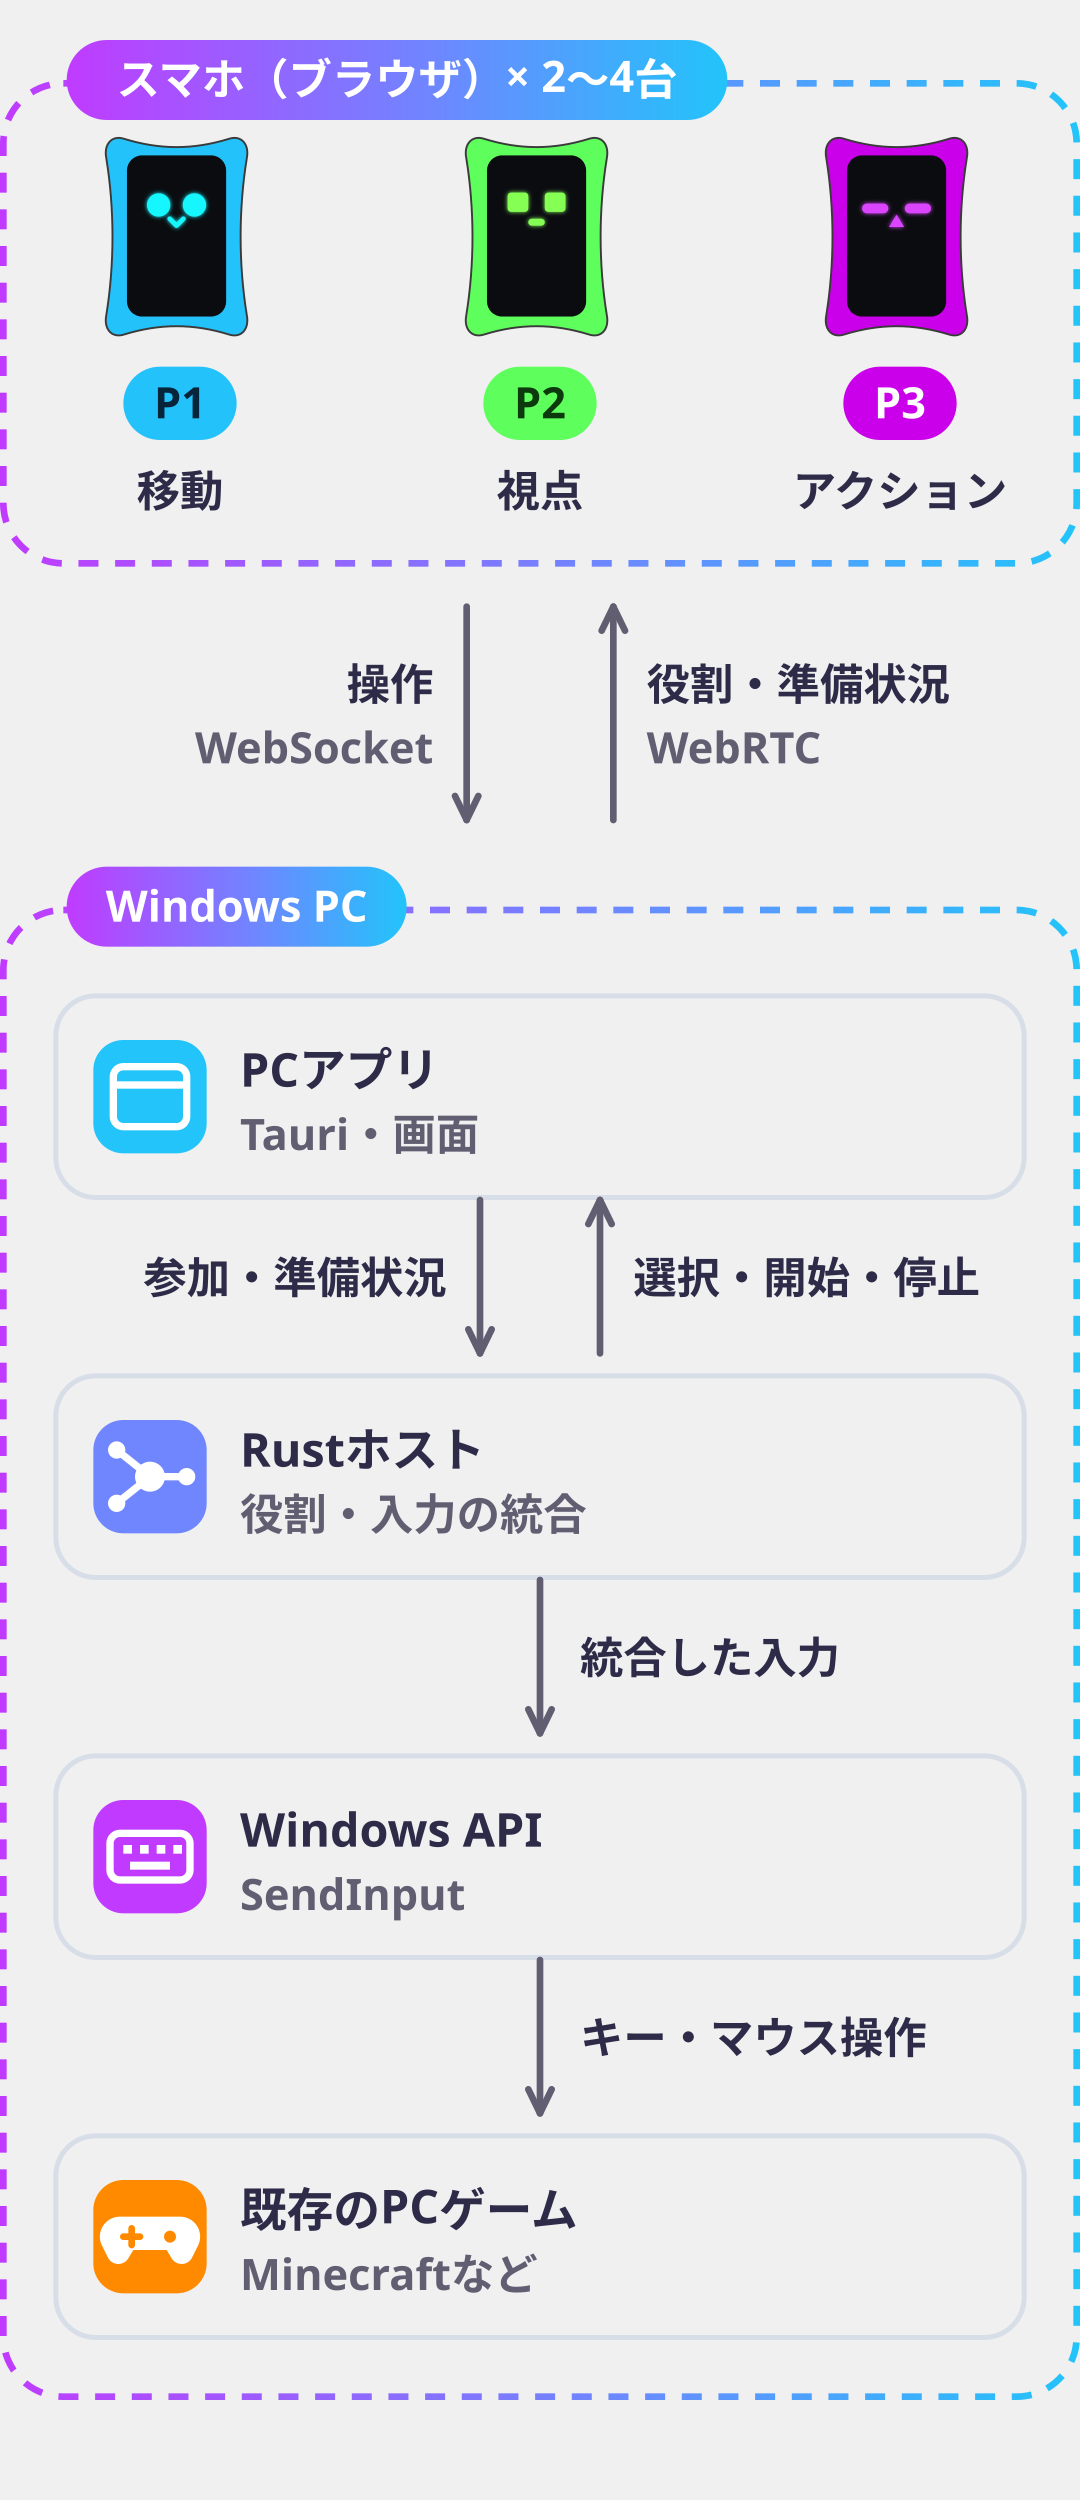
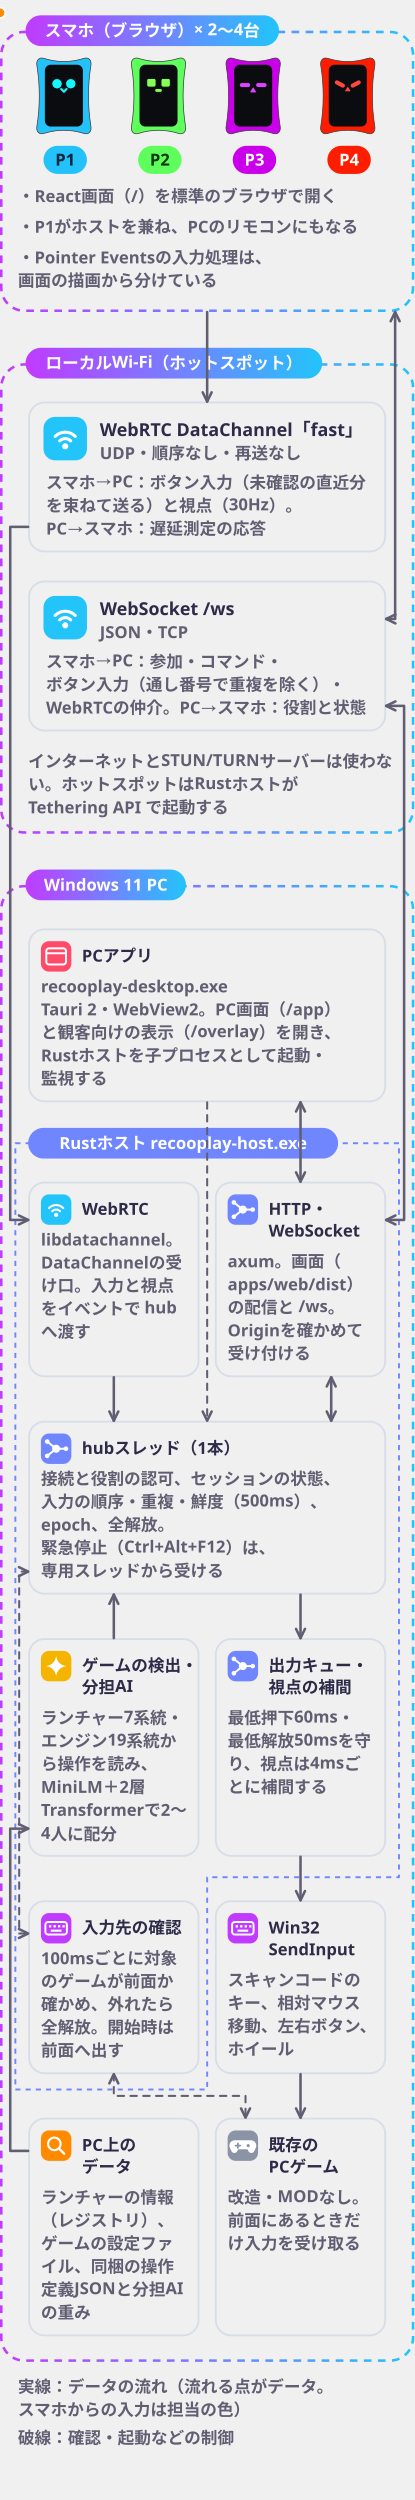
- <svg xmlns="http://www.w3.org/2000/svg" viewBox="0 0 324 750" width="324" height="750" role="img">
+ <svg xmlns="http://www.w3.org/2000/svg" viewBox="0 0 324 1955" width="324" height="1955" role="img">
  <defs>
    <filter id="glow" x="-30%" y="-30%" width="160%" height="160%">
      <feGaussianBlur stdDeviation="1.6" result="b" />
      <feMerge>
        <feMergeNode in="b" />
        <feMergeNode in="SourceGraphic" />
      </feMerge>
    </filter>
    <linearGradient id="brand" x1="0" y1="0" x2="1" y2="0">
      <stop offset="0" stop-color="#C03BFF" />
      <stop offset=".55" stop-color="#6F86FF" />
      <stop offset="1" stop-color="#22C4FA" />
    </linearGradient>
    <linearGradient id="bg" x1="0" y1="0" x2="1" y2="1">
      <stop offset="0" stop-color="#E8FAFF" />
      <stop offset="1" stop-color="#FFF5DC" />
    </linearGradient>
    <style>
.jp{font-family:'Hiragino Sans','Hiragino Kaku Gothic ProN','Yu Gothic UI','Yu Gothic','Meiryo','Noto Sans JP','Noto Sans CJK JP',sans-serif}
.disp{font-family:Impact,Haettenschweiler,'Anton','Arial Narrow Bold','Arial Black',sans-serif}
.gh{font-family:-apple-system,BlinkMacSystemFont,'Segoe UI','Noto Sans',Helvetica,Arial,sans-serif}
.rnd{font-family:RcRounded,'Hiragino Maru Gothic ProN','Yu Gothic UI','Noto Sans JP',sans-serif}
.hand{font-family:RcHand,'Hiragino Maru Gothic ProN','Yu Gothic UI','Noto Sans JP',sans-serif}
.mono{font-family:ui-monospace,SFMono-Regular,'Cascadia Mono',Consolas,'Liberation Mono',monospace}

@keyframes bob{0%,100%{transform:translateY(0)}50%{transform:translateY(-5px)}}
@keyframes blink{0%,90%,100%{transform:scaleY(1)}94%{transform:scaleY(.12)}}
@keyframes flow{to{stroke-dashoffset:-28}}
@keyframes pulse{0%,100%{opacity:.55}50%{opacity:1}}
.bob{animation:bob 2.6s ease-in-out infinite}
.eyes{transform-box:fill-box;transform-origin:center;animation:blink 4.8s infinite}
.flow{stroke-dasharray:6 8;animation:flow 1.1s linear infinite}
.pulse{animation:pulse 2.4s ease-in-out infinite}
@media (prefers-reduced-motion:reduce){.bob,.eyes,.flow,.pulse{animation:none}}
- </style>
+ @media (prefers-reduced-motion:reduce){.pk{display:none}}</style>
  </defs>
  <g transform="translate(0 10)">
-     <rect x="1" y="263" width="322" height="446" rx="18" fill="none" stroke="url(#brand)" stroke-width="2" stroke-dasharray="6 5" />
-     <rect x="20" y="250" width="102.0" height="24" rx="12" fill="url(#brand)" />
-     <text x="71.0" y="266.5" class="gh" font-size="13" font-weight="700" fill="#FFFFFF" text-anchor="middle">Windows PC</text>
-     <rect x="1" y="15" width="322" height="144" rx="18" fill="none" stroke="url(#brand)" stroke-width="2" stroke-dasharray="6 5" />
+     <rect x="1" y="683" width="322" height="1153" rx="18" fill="none" stroke="url(#brand)" stroke-width="2" stroke-dasharray="6 5" />
+     <rect x="20" y="670" width="125.4" height="24" rx="12" fill="url(#brand)" />
+     <text x="82.7" y="686.5" class="gh" font-size="13" font-weight="700" fill="#FFFFFF" text-anchor="middle">Windows 11 PC</text>
+     <path d="M12.0 884.0L312.0 884.0L312.0 1458.0L162.0 1458.0L162.0 1624.0L12.0 1624.0Z" fill="none" stroke="#6F86FF" stroke-width="1.5" stroke-dasharray="4 4" stroke-linejoin="round" />
+     <rect x="22" y="872" width="242.4" height="24" rx="12" fill="#6F86FF" />
+     <text x="143.2" y="888.5" class="gh" font-size="13" font-weight="700" fill="#FFFFFF" text-anchor="middle">Rustホスト recooplay-host.exe</text>
+     <rect x="1" y="15" width="322" height="218" rx="18" fill="none" stroke="url(#brand)" stroke-width="2" stroke-dasharray="6 5" />
    <rect x="20" y="2" width="198.2" height="24" rx="12" fill="url(#brand)" />
    <text x="119.1" y="18.5" class="gh" font-size="13" font-weight="700" fill="#FFFFFF" text-anchor="middle">スマホ（ブラウザ）× 2〜4台</text>
-     <g transform="translate(32.3 30.0) scale(0.4133)">
+     <g transform="translate(29.3 34.0) scale(0.4133)">
      <g>
        <path d="M12 4C38 12 62 12 88 4C97 1 103 8 101 18C95 55 95 95 101 132C103 142 97 149 88 146C62 138 38 138 12 146C3 149-3 142-1 132C5 95 5 55-1 18C-3 8 3 1 12 4Z" fill="#24C2FA" stroke="#3A3A3A" stroke-width="1.4" />
        <rect x="14" y="16" width="72" height="117" rx="11" fill="#0B0C10" />
        <g filter="url(#glow)" transform="translate(0 6)">
          <g>
            <circle cx="37" cy="46" r="8.5" fill="#19F6FF" />
            <circle cx="63" cy="46" r="8.5" fill="#19F6FF" />
          </g>
          <path d="M45 56l5 5 5-5" fill="none" stroke="#19F6FF" stroke-width="3.4" stroke-linecap="round" stroke-linejoin="round" />
        </g>
      </g>
    </g>
-     <rect x="37.0" y="100" width="34" height="22" rx="11" fill="#24C2FA" />
-     <text x="54.0" y="115.5" class="gh" font-size="13" font-weight="700" fill="#06243A" text-anchor="middle">P1</text>
-     <text x="54.0" y="142" class="gh" font-size="13" font-weight="700" fill="#2E2B48" text-anchor="middle">移動</text>
-     <g transform="translate(140.3 30.0) scale(0.4133)">
+     <rect x="34.0" y="104" width="34" height="22" rx="11" fill="#24C2FA" />
+     <text x="51.0" y="119.5" class="gh" font-size="13" font-weight="700" fill="#06243A" text-anchor="middle">P1</text>
+     <g transform="translate(103.3 34.0) scale(0.4133)">
      <g>
        <path d="M12 4C38 12 62 12 88 4C97 1 103 8 101 18C95 55 95 95 101 132C103 142 97 149 88 146C62 138 38 138 12 146C3 149-3 142-1 132C5 95 5 55-1 18C-3 8 3 1 12 4Z" fill="#5EFF5D" stroke="#3A3A3A" stroke-width="1.4" />
        <rect x="14" y="16" width="72" height="117" rx="11" fill="#0B0C10" />
        <g filter="url(#glow)" transform="translate(0 6)">
          <g>
            <rect x="29" y="37" width="15" height="14" rx="2.5" fill="#86FF55" />
            <rect x="56" y="37" width="15" height="14" rx="2.5" fill="#86FF55" />
          </g>
          <rect x="44" y="56" width="12" height="5" rx="2.5" fill="#86FF55" />
        </g>
      </g>
    </g>
-     <rect x="145.0" y="100" width="34" height="22" rx="11" fill="#5EFF5D" />
-     <text x="162.0" y="115.5" class="gh" font-size="13" font-weight="700" fill="#0C3A0C" text-anchor="middle">P2</text>
-     <text x="162.0" y="142" class="gh" font-size="13" font-weight="700" fill="#2E2B48" text-anchor="middle">視点</text>
-     <g transform="translate(248.3 30.0) scale(0.4133)">
+     <rect x="108.0" y="104" width="34" height="22" rx="11" fill="#5EFF5D" />
+     <text x="125.0" y="119.5" class="gh" font-size="13" font-weight="700" fill="#0C3A0C" text-anchor="middle">P2</text>
+     <g transform="translate(177.3 34.0) scale(0.4133)">
      <g>
        <path d="M12 4C38 12 62 12 88 4C97 1 103 8 101 18C95 55 95 95 101 132C103 142 97 149 88 146C62 138 38 138 12 146C3 149-3 142-1 132C5 95 5 55-1 18C-3 8 3 1 12 4Z" fill="#CB00EA" stroke="#3A3A3A" stroke-width="1.4" />
        <rect x="14" y="16" width="72" height="117" rx="11" fill="#0B0C10" />
        <g filter="url(#glow)" transform="translate(0 6)">
          <g>
            <rect x="25" y="45" width="19" height="7" rx="3.5" fill="#DC45FF" />
            <rect x="56" y="45" width="19" height="7" rx="3.5" fill="#DC45FF" />
          </g>
          <path d="M50 53l-5.5 9h11z" fill="#DC45FF" />
        </g>
      </g>
    </g>
-     <rect x="253.0" y="100" width="34" height="22" rx="11" fill="#CB00EA" />
-     <text x="270.0" y="115.5" class="gh" font-size="13" font-weight="700" fill="#FFFFFF" text-anchor="middle">P3</text>
-     <text x="270.0" y="142" class="gh" font-size="13" font-weight="700" fill="#2E2B48" text-anchor="middle">アクション</text>
-     <path d="M140.0 172L140.0 236" stroke="#625E72" stroke-width="2" stroke-linecap="round" />
-     <path d="M136.5 228.8L140.0 236L143.5 228.8" fill="none" stroke="#625E72" stroke-width="2" stroke-linecap="round" stroke-linejoin="round" />
-     <path d="M184.0 236L184.0 172" stroke="#625E72" stroke-width="2" stroke-linecap="round" />
-     <path d="M187.5 179.2L184.0 172L180.5 179.2" fill="none" stroke="#625E72" stroke-width="2" stroke-linecap="round" stroke-linejoin="round" />
-     <text x="130.0" y="200" class="gh" font-size="13" font-weight="700" fill="#2E2B48" text-anchor="end">操作</text>
-     <text x="130.0" y="219" class="gh" font-size="13" font-weight="600" fill="#625E72" text-anchor="end">WebSocket</text>
-     <text x="194.0" y="200" class="gh" font-size="13" font-weight="700" fill="#2E2B48" text-anchor="start">役割・準備状況</text>
-     <text x="194.0" y="219" class="gh" font-size="13" font-weight="600" fill="#625E72" text-anchor="start">WebRTC</text>
-     <rect x="16.75" y="288.75" width="290.5" height="60.5" rx="12" fill="none" stroke="#D8DEE8" stroke-width="1.5" />
-     <rect x="28" y="302" width="34" height="34" rx="9" fill="#22C4FA" />
-     <rect x="34" y="310" width="22" height="18" rx="3" fill="none" stroke="#FFFFFF" stroke-width="2.2" />
-     <path d="M34 315.5h22" stroke="#FFFFFF" stroke-width="2.2" />
-     <text x="72" y="316" class="gh" font-size="14" font-weight="700" fill="#2E2B48" text-anchor="start">PCアプリ</text>
-     <text x="72" y="335" class="gh" font-size="13" font-weight="600" fill="#625E72" text-anchor="start">Tauri・画面</text>
-     <path d="M144.0 350L144.0 396" stroke="#625E72" stroke-width="2" stroke-linecap="round" />
-     <path d="M140.5 388.8L144.0 396L147.5 388.8" fill="none" stroke="#625E72" stroke-width="2" stroke-linecap="round" stroke-linejoin="round" />
-     <path d="M180.0 396L180.0 350" stroke="#625E72" stroke-width="2" stroke-linecap="round" />
-     <path d="M183.5 357.2L180.0 350L176.5 357.2" fill="none" stroke="#625E72" stroke-width="2" stroke-linecap="round" stroke-linejoin="round" />
-     <text x="134.0" y="378" class="gh" font-size="13" font-weight="700" fill="#2E2B48" text-anchor="end">参加・準備状況</text>
-     <text x="190.0" y="378" class="gh" font-size="13" font-weight="700" fill="#2E2B48" text-anchor="start">選択・開始・停止</text>
-     <rect x="16.75" y="402.75" width="290.5" height="60.5" rx="12" fill="none" stroke="#D8DEE8" stroke-width="1.5" />
-     <rect x="28" y="416" width="34" height="34" rx="9" fill="#6F86FF" />
-     <circle cx="45" cy="433" r="4.5" fill="#FFFFFF" />
-     <path d="M35 425L45 433" stroke="#FFFFFF" stroke-width="2.2" stroke-linecap="round" />
-     <circle cx="35" cy="425" r="2.6" fill="#FFFFFF" />
-     <path d="M35 441L45 433" stroke="#FFFFFF" stroke-width="2.2" stroke-linecap="round" />
-     <circle cx="35" cy="441" r="2.6" fill="#FFFFFF" />
-     <path d="M56 433L45 433" stroke="#FFFFFF" stroke-width="2.2" stroke-linecap="round" />
-     <circle cx="56" cy="433" r="2.6" fill="#FFFFFF" />
-     <text x="72" y="430" class="gh" font-size="14" font-weight="700" fill="#2E2B48" text-anchor="start">Rustホスト</text>
-     <text x="72" y="449" class="gh" font-size="13" font-weight="600" fill="#625E72" text-anchor="start">役割・入力の統合</text>
-     <path d="M162.0 464L162.0 510" stroke="#625E72" stroke-width="2" stroke-linecap="round" />
-     <path d="M158.5 502.8L162.0 510L165.5 502.8" fill="none" stroke="#625E72" stroke-width="2" stroke-linecap="round" stroke-linejoin="round" />
-     <text x="174.0" y="492" class="gh" font-size="13" font-weight="700" fill="#2E2B48" text-anchor="start">統合した入力</text>
-     <rect x="16.75" y="516.75" width="290.5" height="60.5" rx="12" fill="none" stroke="#D8DEE8" stroke-width="1.5" />
-     <rect x="28" y="530" width="34" height="34" rx="9" fill="#C03BFF" />
-     <rect x="33" y="540" width="24" height="14" rx="3" fill="none" stroke="#FFFFFF" stroke-width="2.2" />
-     <rect x="37" y="543.5" width="2.6" height="2.6" fill="#FFFFFF" />
-     <rect x="42" y="543.5" width="2.6" height="2.6" fill="#FFFFFF" />
-     <rect x="47" y="543.5" width="2.6" height="2.6" fill="#FFFFFF" />
-     <rect x="52" y="543.5" width="2.6" height="2.6" fill="#FFFFFF" />
-     <rect x="39" y="548.5" width="12" height="2.4" fill="#FFFFFF" />
-     <text x="72" y="544" class="gh" font-size="14" font-weight="700" fill="#2E2B48" text-anchor="start">Windows API</text>
-     <text x="72" y="563" class="gh" font-size="13" font-weight="600" fill="#625E72" text-anchor="start">SendInput</text>
-     <path d="M162.0 578L162.0 624" stroke="#625E72" stroke-width="2" stroke-linecap="round" />
-     <path d="M158.5 616.8L162.0 624L165.5 616.8" fill="none" stroke="#625E72" stroke-width="2" stroke-linecap="round" stroke-linejoin="round" />
-     <text x="174.0" y="606" class="gh" font-size="13" font-weight="700" fill="#2E2B48" text-anchor="start">キー・マウス操作</text>
-     <rect x="16.75" y="630.75" width="290.5" height="60.5" rx="12" fill="none" stroke="#D8DEE8" stroke-width="1.5" />
-     <rect x="28" y="644" width="34" height="34" rx="9" fill="#FF8A00" />
-     <path d="M36 655h18a6 6 0 0 1 5.5 8.5l-2 4a3.5 3.5 0 0 1-6 0l-1.5-2.5h-10l-1.5 2.5a3.5 3.5 0 0 1-6 0l-2-4A6 6 0 0 1 36 655z" fill="#FFFFFF" />
-     <path d="M37 661h5M39.5 658.5v5" stroke="#FF8A00" stroke-width="2" stroke-linecap="round" />
-     <circle cx="51" cy="661" r="1.8" fill="#FF8A00" />
-     <text x="72" y="658" class="gh" font-size="14" font-weight="700" fill="#2E2B48" text-anchor="start">既存のPCゲーム</text>
-     <text x="72" y="677" class="gh" font-size="13" font-weight="600" fill="#625E72" text-anchor="start">Minecraftなど</text>
+     <rect x="182.0" y="104" width="34" height="22" rx="11" fill="#CB00EA" />
+     <text x="199.0" y="119.5" class="gh" font-size="13" font-weight="700" fill="#FFFFFF" text-anchor="middle">P3</text>
+     <g transform="translate(251.3 34.0) scale(0.4133)">
+       <g>
+         <path d="M12 4C38 12 62 12 88 4C97 1 103 8 101 18C95 55 95 95 101 132C103 142 97 149 88 146C62 138 38 138 12 146C3 149-3 142-1 132C5 95 5 55-1 18C-3 8 3 1 12 4Z" fill="#FF1D00" stroke="#3A3A3A" stroke-width="1.4" />
+         <rect x="14" y="16" width="72" height="117" rx="11" fill="#0B0C10" />
+         <g filter="url(#glow)" transform="translate(0 6)">
+           <g>
+             <rect x="25" y="43" width="20" height="7" rx="3.5" fill="#FF4A3D" transform="rotate(28 35 46.5)" />
+             <rect x="55" y="43" width="20" height="7" rx="3.5" fill="#FF4A3D" transform="rotate(-28 65 46.5)" />
+           </g>
+           <path d="M50 52l-5 8h10z" fill="#FF4A3D" />
+         </g>
+       </g>
+     </g>
+     <rect x="256.0" y="104" width="34" height="22" rx="11" fill="#FF1D00" />
+     <text x="273.0" y="119.5" class="gh" font-size="13" font-weight="700" fill="#FFFFFF" text-anchor="middle">P4</text>
+     <text x="14" y="148" class="gh" font-size="13" font-weight="600" fill="#625E72" text-anchor="start">・React画面（/）を標準のブラウザで開く</text>
+     <text x="14" y="172" class="gh" font-size="13" font-weight="600" fill="#625E72" text-anchor="start">・P1がホストを兼ね、PCのリモコンにもなる</text>
+     <text x="14" y="196" class="gh" font-size="13" font-weight="600" fill="#625E72" text-anchor="start">・Pointer Eventsの入力処理は、</text>
+     <text x="14" y="214" class="gh" font-size="13" font-weight="600" fill="#625E72" text-anchor="start">画面の描画から分けている</text>
+     <rect x="1" y="275" width="322" height="366" rx="18" fill="none" stroke="url(#brand)" stroke-width="2" stroke-dasharray="6 5" />
+     <rect x="20" y="262" width="232.0" height="24" rx="12" fill="url(#brand)" />
+     <text x="136.0" y="278.5" class="gh" font-size="13" font-weight="700" fill="#FFFFFF" text-anchor="middle">ローカルWi-Fi（ホットスポット）</text>
+     <rect x="22.75" y="304.75" width="278.5" height="116.5" rx="12" fill="none" stroke="#D8DEE8" stroke-width="1.5" />
+     <rect x="34" y="316" width="34" height="34" rx="9" fill="#22C4FA" />
+     <circle cx="51" cy="339" r="2.4" fill="#FFFFFF" />
+     <path d="M46.7 334.8A6 6 0 0 1 55.3 334.8" fill="none" stroke="#FFFFFF" stroke-width="2.4" stroke-linecap="round" />
+     <path d="M43.1 331.3A11 11 0 0 1 58.9 331.3" fill="none" stroke="#FFFFFF" stroke-width="2.4" stroke-linecap="round" />
+     <text x="78" y="331" class="gh" font-size="14" font-weight="700" fill="#2E2B48" text-anchor="start">WebRTC DataChannel「fast」</text>
+     <text x="78" y="349" class="gh" font-size="13" font-weight="600" fill="#625E72" text-anchor="start">UDP・順序なし・再送なし</text>
+     <text x="36" y="372" class="gh" font-size="13" font-weight="600" fill="#625E72" text-anchor="start">スマホ→PC：ボタン入力（未確認の直近分</text>
+     <text x="36" y="390" class="gh" font-size="13" font-weight="600" fill="#625E72" text-anchor="start">を束ねて送る）と視点（30Hz）。</text>
+     <text x="36" y="408" class="gh" font-size="13" font-weight="600" fill="#625E72" text-anchor="start">PC→スマホ：遅延測定の応答</text>
+     <rect x="22.75" y="444.75" width="278.5" height="116.5" rx="12" fill="none" stroke="#D8DEE8" stroke-width="1.5" />
+     <rect x="34" y="456" width="34" height="34" rx="9" fill="#22C4FA" />
+     <circle cx="51" cy="479" r="2.4" fill="#FFFFFF" />
+     <path d="M46.7 474.8A6 6 0 0 1 55.3 474.8" fill="none" stroke="#FFFFFF" stroke-width="2.4" stroke-linecap="round" />
+     <path d="M43.1 471.3A11 11 0 0 1 58.9 471.3" fill="none" stroke="#FFFFFF" stroke-width="2.4" stroke-linecap="round" />
+     <text x="78" y="471" class="gh" font-size="14" font-weight="700" fill="#2E2B48" text-anchor="start">WebSocket /ws</text>
+     <text x="78" y="489" class="gh" font-size="13" font-weight="600" fill="#625E72" text-anchor="start">JSON・TCP</text>
+     <text x="36" y="512" class="gh" font-size="13" font-weight="600" fill="#625E72" text-anchor="start">スマホ→PC：参加・コマンド・</text>
+     <text x="36" y="530" class="gh" font-size="13" font-weight="600" fill="#625E72" text-anchor="start">ボタン入力（通し番号で重複を除く）・</text>
+     <text x="36" y="548" class="gh" font-size="13" font-weight="600" fill="#625E72" text-anchor="start">WebRTCの仲介。PC→スマホ：役割と状態</text>
+     <text x="22" y="590" class="gh" font-size="13" font-weight="600" fill="#625E72" text-anchor="start">インターネットとSTUN/TURNサーバーは使わな</text>
+     <text x="22" y="608" class="gh" font-size="13" font-weight="600" fill="#625E72" text-anchor="start">い。ホットスポットはRustホストが </text>
+     <text x="22" y="626" class="gh" font-size="13" font-weight="600" fill="#625E72" text-anchor="start">Tethering API で起動する</text>
+     <rect x="22.75" y="716.75" width="278.5" height="134.5" rx="12" fill="none" stroke="#D8DEE8" stroke-width="1.5" />
+     <g transform="translate(32 726) scale(.7)">
+       <rect x="0" y="0" width="34" height="34" rx="9" fill="#FF4A6A" />
+       <rect x="6" y="8" width="22" height="18" rx="3" fill="none" stroke="#FFFFFF" stroke-width="2.2" />
+       <path d="M6 13.5h22" stroke="#FFFFFF" stroke-width="2.2" />
+     </g>
+     <text x="64" y="742" class="gh" font-size="13" font-weight="700" fill="#2E2B48" text-anchor="start">PCアプリ</text>
+     <text x="32" y="766" class="gh" font-size="13" font-weight="600" fill="#625E72" text-anchor="start">recooplay-desktop.exe</text>
+     <text x="32" y="784" class="gh" font-size="13" font-weight="600" fill="#625E72" text-anchor="start">Tauri 2・WebView2。PC画面（/app）</text>
+     <text x="32" y="802" class="gh" font-size="13" font-weight="600" fill="#625E72" text-anchor="start">と観客向けの表示（/overlay）を開き、</text>
+     <text x="32" y="820" class="gh" font-size="13" font-weight="600" fill="#625E72" text-anchor="start">Rustホストを子プロセスとして起動・</text>
+     <text x="32" y="838" class="gh" font-size="13" font-weight="600" fill="#625E72" text-anchor="start">監視する</text>
+     <rect x="22.75" y="914.75" width="132.5" height="151.5" rx="12" fill="none" stroke="#D8DEE8" stroke-width="1.5" />
+     <g transform="translate(32 924) scale(.7)">
+       <rect x="0" y="0" width="34" height="34" rx="9" fill="#22C4FA" />
+       <circle cx="17" cy="23" r="2.4" fill="#FFFFFF" />
+       <path d="M12.7 18.8A6 6 0 0 1 21.3 18.8" fill="none" stroke="#FFFFFF" stroke-width="2.4" stroke-linecap="round" />
+       <path d="M9.1 15.3A11 11 0 0 1 24.9 15.3" fill="none" stroke="#FFFFFF" stroke-width="2.4" stroke-linecap="round" />
+     </g>
+     <text x="64" y="940" class="gh" font-size="13" font-weight="700" fill="#2E2B48" text-anchor="start">WebRTC</text>
+     <text x="32" y="964" class="gh" font-size="13" font-weight="600" fill="#625E72" text-anchor="start">libdatachannel。</text>
+     <text x="32" y="982" class="gh" font-size="13" font-weight="600" fill="#625E72" text-anchor="start">DataChannelの受</text>
+     <text x="32" y="1000" class="gh" font-size="13" font-weight="600" fill="#625E72" text-anchor="start">け口。入力と視点</text>
+     <text x="32" y="1018" class="gh" font-size="13" font-weight="600" fill="#625E72" text-anchor="start">をイベントで hub</text>
+     <text x="32" y="1036" class="gh" font-size="13" font-weight="600" fill="#625E72" text-anchor="start"> へ渡す</text>
+     <rect x="168.75" y="914.75" width="132.5" height="151.5" rx="12" fill="none" stroke="#D8DEE8" stroke-width="1.5" />
+     <g transform="translate(178.0 924) scale(.7)">
+       <rect x="0" y="0" width="34" height="34" rx="9" fill="#6F86FF" />
+       <circle cx="17" cy="17" r="4.5" fill="#FFFFFF" />
+       <path d="M7 9L17 17" stroke="#FFFFFF" stroke-width="2.2" stroke-linecap="round" />
+       <circle cx="7" cy="9" r="2.6" fill="#FFFFFF" />
+       <path d="M7 25L17 17" stroke="#FFFFFF" stroke-width="2.2" stroke-linecap="round" />
+       <circle cx="7" cy="25" r="2.6" fill="#FFFFFF" />
+       <path d="M28 17L17 17" stroke="#FFFFFF" stroke-width="2.2" stroke-linecap="round" />
+       <circle cx="28" cy="17" r="2.6" fill="#FFFFFF" />
+     </g>
+     <text x="210.0" y="940" class="gh" font-size="13" font-weight="700" fill="#2E2B48" text-anchor="start">HTTP・</text>
+     <text x="210.0" y="957" class="gh" font-size="13" font-weight="700" fill="#2E2B48" text-anchor="start">WebSocket</text>
+     <text x="178.0" y="981" class="gh" font-size="13" font-weight="600" fill="#625E72" text-anchor="start">axum。画面（</text>
+     <text x="178.0" y="999" class="gh" font-size="13" font-weight="600" fill="#625E72" text-anchor="start">apps/web/dist）</text>
+     <text x="178.0" y="1017" class="gh" font-size="13" font-weight="600" fill="#625E72" text-anchor="start">の配信と /ws。</text>
+     <text x="178.0" y="1035" class="gh" font-size="13" font-weight="600" fill="#625E72" text-anchor="start">Originを確かめて</text>
+     <text x="178.0" y="1053" class="gh" font-size="13" font-weight="600" fill="#625E72" text-anchor="start">受け付ける</text>
+     <rect x="22.75" y="1101.75" width="278.5" height="134.5" rx="12" fill="none" stroke="#D8DEE8" stroke-width="1.5" />
+     <g transform="translate(32 1111) scale(.7)">
+       <rect x="0" y="0" width="34" height="34" rx="9" fill="#6F86FF" />
+       <circle cx="17" cy="17" r="4.5" fill="#FFFFFF" />
+       <path d="M7 9L17 17" stroke="#FFFFFF" stroke-width="2.2" stroke-linecap="round" />
+       <circle cx="7" cy="9" r="2.6" fill="#FFFFFF" />
+       <path d="M7 25L17 17" stroke="#FFFFFF" stroke-width="2.2" stroke-linecap="round" />
+       <circle cx="7" cy="25" r="2.6" fill="#FFFFFF" />
+       <path d="M28 17L17 17" stroke="#FFFFFF" stroke-width="2.2" stroke-linecap="round" />
+       <circle cx="28" cy="17" r="2.6" fill="#FFFFFF" />
+     </g>
+     <text x="64" y="1127" class="gh" font-size="13" font-weight="700" fill="#2E2B48" text-anchor="start">hubスレッド（1本）</text>
+     <text x="32" y="1151" class="gh" font-size="13" font-weight="600" fill="#625E72" text-anchor="start">接続と役割の認可、セッションの状態、</text>
+     <text x="32" y="1169" class="gh" font-size="13" font-weight="600" fill="#625E72" text-anchor="start">入力の順序・重複・鮮度（500ms）、</text>
+     <text x="32" y="1187" class="gh" font-size="13" font-weight="600" fill="#625E72" text-anchor="start">epoch、全解放。</text>
+     <text x="32" y="1205" class="gh" font-size="13" font-weight="600" fill="#625E72" text-anchor="start">緊急停止（Ctrl+Alt+F12）は、</text>
+     <text x="32" y="1223" class="gh" font-size="13" font-weight="600" fill="#625E72" text-anchor="start">専用スレッドから受ける</text>
+     <rect x="22.75" y="1271.75" width="132.5" height="169.5" rx="12" fill="none" stroke="#D8DEE8" stroke-width="1.5" />
+     <g transform="translate(32 1281) scale(.7)">
+       <rect x="0" y="0" width="34" height="34" rx="9" fill="#F5B400" />
+       <path d="M0-7Q1-1 7 0Q1 1 0 7Q-1 1-7 0Q-1-1 0-7Z" transform="translate(17 17) scale(1.6)" fill="#FFFFFF" />
+     </g>
+     <text x="64" y="1297" class="gh" font-size="13" font-weight="700" fill="#2E2B48" text-anchor="start">ゲームの検出・</text>
+     <text x="64" y="1314" class="gh" font-size="13" font-weight="700" fill="#2E2B48" text-anchor="start">分担AI</text>
+     <text x="32" y="1338" class="gh" font-size="13" font-weight="600" fill="#625E72" text-anchor="start">ランチャー7系統・</text>
+     <text x="32" y="1356" class="gh" font-size="13" font-weight="600" fill="#625E72" text-anchor="start">エンジン19系統か</text>
+     <text x="32" y="1374" class="gh" font-size="13" font-weight="600" fill="#625E72" text-anchor="start">ら操作を読み、</text>
+     <text x="32" y="1392" class="gh" font-size="13" font-weight="600" fill="#625E72" text-anchor="start">MiniLM＋2層</text>
+     <text x="32" y="1410" class="gh" font-size="13" font-weight="600" fill="#625E72" text-anchor="start">Transformerで2〜</text>
+     <text x="32" y="1428" class="gh" font-size="13" font-weight="600" fill="#625E72" text-anchor="start">4人に配分</text>
+     <rect x="168.75" y="1271.75" width="132.5" height="169.5" rx="12" fill="none" stroke="#D8DEE8" stroke-width="1.5" />
+     <g transform="translate(178.0 1281) scale(.7)">
+       <rect x="0" y="0" width="34" height="34" rx="9" fill="#6F86FF" />
+       <circle cx="17" cy="17" r="4.5" fill="#FFFFFF" />
+       <path d="M7 9L17 17" stroke="#FFFFFF" stroke-width="2.2" stroke-linecap="round" />
+       <circle cx="7" cy="9" r="2.6" fill="#FFFFFF" />
+       <path d="M7 25L17 17" stroke="#FFFFFF" stroke-width="2.2" stroke-linecap="round" />
+       <circle cx="7" cy="25" r="2.6" fill="#FFFFFF" />
+       <path d="M28 17L17 17" stroke="#FFFFFF" stroke-width="2.2" stroke-linecap="round" />
+       <circle cx="28" cy="17" r="2.6" fill="#FFFFFF" />
+     </g>
+     <text x="210.0" y="1297" class="gh" font-size="13" font-weight="700" fill="#2E2B48" text-anchor="start">出力キュー・</text>
+     <text x="210.0" y="1314" class="gh" font-size="13" font-weight="700" fill="#2E2B48" text-anchor="start">視点の補間</text>
+     <text x="178.0" y="1338" class="gh" font-size="13" font-weight="600" fill="#625E72" text-anchor="start">最低押下60ms・</text>
+     <text x="178.0" y="1356" class="gh" font-size="13" font-weight="600" fill="#625E72" text-anchor="start">最低解放50msを守</text>
+     <text x="178.0" y="1374" class="gh" font-size="13" font-weight="600" fill="#625E72" text-anchor="start">り、視点は4msご</text>
+     <text x="178.0" y="1392" class="gh" font-size="13" font-weight="600" fill="#625E72" text-anchor="start">とに補間する</text>
+     <rect x="22.75" y="1476.75" width="132.5" height="134.5" rx="12" fill="none" stroke="#D8DEE8" stroke-width="1.5" />
+     <g transform="translate(32 1486) scale(.7)">
+       <rect x="0" y="0" width="34" height="34" rx="9" fill="#C03BFF" />
+       <rect x="5" y="10" width="24" height="14" rx="3" fill="none" stroke="#FFFFFF" stroke-width="2.2" />
+       <rect x="9" y="13.5" width="2.6" height="2.6" fill="#FFFFFF" />
+       <rect x="14" y="13.5" width="2.6" height="2.6" fill="#FFFFFF" />
+       <rect x="19" y="13.5" width="2.6" height="2.6" fill="#FFFFFF" />
+       <rect x="24" y="13.5" width="2.6" height="2.6" fill="#FFFFFF" />
+       <rect x="11" y="18.5" width="12" height="2.4" fill="#FFFFFF" />
+     </g>
+     <text x="64" y="1502" class="gh" font-size="13" font-weight="700" fill="#2E2B48" text-anchor="start">入力先の確認</text>
+     <text x="32" y="1526" class="gh" font-size="13" font-weight="600" fill="#625E72" text-anchor="start">100msごとに対象</text>
+     <text x="32" y="1544" class="gh" font-size="13" font-weight="600" fill="#625E72" text-anchor="start">のゲームが前面か</text>
+     <text x="32" y="1562" class="gh" font-size="13" font-weight="600" fill="#625E72" text-anchor="start">確かめ、外れたら</text>
+     <text x="32" y="1580" class="gh" font-size="13" font-weight="600" fill="#625E72" text-anchor="start">全解放。開始時は</text>
+     <text x="32" y="1598" class="gh" font-size="13" font-weight="600" fill="#625E72" text-anchor="start">前面へ出す</text>
+     <rect x="168.75" y="1476.75" width="132.5" height="134.5" rx="12" fill="none" stroke="#D8DEE8" stroke-width="1.5" />
+     <g transform="translate(178.0 1486) scale(.7)">
+       <rect x="0" y="0" width="34" height="34" rx="9" fill="#C03BFF" />
+       <rect x="5" y="10" width="24" height="14" rx="3" fill="none" stroke="#FFFFFF" stroke-width="2.2" />
+       <rect x="9" y="13.5" width="2.6" height="2.6" fill="#FFFFFF" />
+       <rect x="14" y="13.5" width="2.6" height="2.6" fill="#FFFFFF" />
+       <rect x="19" y="13.5" width="2.6" height="2.6" fill="#FFFFFF" />
+       <rect x="24" y="13.5" width="2.6" height="2.6" fill="#FFFFFF" />
+       <rect x="11" y="18.5" width="12" height="2.4" fill="#FFFFFF" />
+     </g>
+     <text x="210.0" y="1502" class="gh" font-size="13" font-weight="700" fill="#2E2B48" text-anchor="start">Win32</text>
+     <text x="210.0" y="1519" class="gh" font-size="13" font-weight="700" fill="#2E2B48" text-anchor="start">SendInput</text>
+     <text x="178.0" y="1543" class="gh" font-size="13" font-weight="600" fill="#625E72" text-anchor="start">スキャンコードの</text>
+     <text x="178.0" y="1561" class="gh" font-size="13" font-weight="600" fill="#625E72" text-anchor="start">キー、相対マウス</text>
+     <text x="178.0" y="1579" class="gh" font-size="13" font-weight="600" fill="#625E72" text-anchor="start">移動、左右ボタン、</text>
+     <text x="178.0" y="1597" class="gh" font-size="13" font-weight="600" fill="#625E72" text-anchor="start">ホイール</text>
+     <rect x="22.75" y="1646.75" width="132.5" height="169.5" rx="12" fill="none" stroke="#D8DEE8" stroke-width="1.5" />
+     <g transform="translate(32 1656) scale(.7)">
+       <rect x="0" y="0" width="34" height="34" rx="9" fill="#FF8A00" />
+       <circle cx="15" cy="15" r="7" fill="none" stroke="#FFFFFF" stroke-width="2.4" />
+       <path d="M20 20l6 6" stroke="#FFFFFF" stroke-width="2.6" stroke-linecap="round" />
+     </g>
+     <text x="64" y="1672" class="gh" font-size="13" font-weight="700" fill="#2E2B48" text-anchor="start">PC上の</text>
+     <text x="64" y="1689" class="gh" font-size="13" font-weight="700" fill="#2E2B48" text-anchor="start">データ</text>
+     <text x="32" y="1713" class="gh" font-size="13" font-weight="600" fill="#625E72" text-anchor="start">ランチャーの情報</text>
+     <text x="32" y="1731" class="gh" font-size="13" font-weight="600" fill="#625E72" text-anchor="start">（レジストリ）、</text>
+     <text x="32" y="1749" class="gh" font-size="13" font-weight="600" fill="#625E72" text-anchor="start">ゲームの設定ファ</text>
+     <text x="32" y="1767" class="gh" font-size="13" font-weight="600" fill="#625E72" text-anchor="start">イル、同梱の操作</text>
+     <text x="32" y="1785" class="gh" font-size="13" font-weight="600" fill="#625E72" text-anchor="start">定義JSONと分担AI</text>
+     <text x="32" y="1803" class="gh" font-size="13" font-weight="600" fill="#625E72" text-anchor="start">の重み</text>
+     <rect x="168.75" y="1646.75" width="132.5" height="169.5" rx="12" fill="none" stroke="#D8DEE8" stroke-width="1.5" />
+     <g transform="translate(178.0 1656) scale(.7)">
+       <rect x="0" y="0" width="34" height="34" rx="9" fill="#8B93A7" />
+       <path d="M8 11h18a6 6 0 0 1 5.5 8.5l-2 4a3.5 3.5 0 0 1-6 0l-1.5-2.5h-10l-1.5 2.5a3.5 3.5 0 0 1-6 0l-2-4A6 6 0 0 1 8 11z" fill="#FFFFFF" />
+       <path d="M9 17h5M11.5 14.5v5" stroke="#8B93A7" stroke-width="2" stroke-linecap="round" />
+       <circle cx="23" cy="17" r="1.8" fill="#8B93A7" />
+     </g>
+     <text x="210.0" y="1672" class="gh" font-size="13" font-weight="700" fill="#2E2B48" text-anchor="start">既存の</text>
+     <text x="210.0" y="1689" class="gh" font-size="13" font-weight="700" fill="#2E2B48" text-anchor="start">PCゲーム</text>
+     <text x="178.0" y="1713" class="gh" font-size="13" font-weight="600" fill="#625E72" text-anchor="start">改造・MODなし。</text>
+     <text x="178.0" y="1731" class="gh" font-size="13" font-weight="600" fill="#625E72" text-anchor="start">前面にあるときだ</text>
+     <text x="178.0" y="1749" class="gh" font-size="13" font-weight="600" fill="#625E72" text-anchor="start">け入力を受け取る</text>
+     <path d="M162.0 234.0L162.0 304.0" fill="none" stroke="#625E72" stroke-width="2" stroke-linecap="round" stroke-linejoin="round" />
+     <path d="M158.5 296.8L162.0 304.0L165.5 296.8" fill="none" stroke="#625E72" stroke-width="2" stroke-linecap="round" stroke-linejoin="round" />
+     <path d="M309.0 234.0L309.0 474.0L302.0 474.0" fill="none" stroke="#625E72" stroke-width="2" stroke-linecap="round" stroke-linejoin="round" />
+     <path d="M309.2 470.5L302.0 474.0L309.2 477.5" fill="none" stroke="#625E72" stroke-width="2" stroke-linecap="round" stroke-linejoin="round" />
+     <path d="M312.5 241.2L309.0 234.0L305.5 241.2" fill="none" stroke="#625E72" stroke-width="2" stroke-linecap="round" stroke-linejoin="round" />
+     <path d="M22.0 402.0L8.0 402.0L8.0 944.0L22.0 944.0" fill="none" stroke="#625E72" stroke-width="2" stroke-linecap="round" stroke-linejoin="round" />
+     <path d="M14.8 947.5L22.0 944.0L14.8 940.5" fill="none" stroke="#625E72" stroke-width="2" stroke-linecap="round" stroke-linejoin="round" />
+     <path d="M302.0 542.0L316.0 542.0L316.0 944.0L302.0 944.0" fill="none" stroke="#625E72" stroke-width="2" stroke-linecap="round" stroke-linejoin="round" />
+     <path d="M309.2 940.5L302.0 944.0L309.2 947.5" fill="none" stroke="#625E72" stroke-width="2" stroke-linecap="round" stroke-linejoin="round" />
+     <path d="M309.2 538.5L302.0 542.0L309.2 545.5" fill="none" stroke="#625E72" stroke-width="2" stroke-linecap="round" stroke-linejoin="round" />
+     <path d="M235.0 852.0L235.0 914.0" fill="none" stroke="#625E72" stroke-width="2" stroke-linecap="round" stroke-linejoin="round" />
+     <path d="M231.5 906.8L235.0 914.0L238.5 906.8" fill="none" stroke="#625E72" stroke-width="2" stroke-linecap="round" stroke-linejoin="round" />
+     <path d="M238.5 859.2L235.0 852.0L231.5 859.2" fill="none" stroke="#625E72" stroke-width="2" stroke-linecap="round" stroke-linejoin="round" />
+     <path d="M162.0 852.0L162.0 1101.0" fill="none" stroke="#625E72" stroke-width="1.6" stroke-dasharray="5 5" stroke-linecap="round" stroke-linejoin="round" />
+     <path d="M158.5 1093.8L162.0 1101.0L165.5 1093.8" fill="none" stroke="#625E72" stroke-width="2" stroke-linecap="round" stroke-linejoin="round" />
+     <path d="M89.0 1067.0L89.0 1101.0" fill="none" stroke="#625E72" stroke-width="2" stroke-linecap="round" stroke-linejoin="round" />
+     <path d="M85.5 1093.8L89.0 1101.0L92.5 1093.8" fill="none" stroke="#625E72" stroke-width="2" stroke-linecap="round" stroke-linejoin="round" />
+     <path d="M259.0 1067.0L259.0 1101.0" fill="none" stroke="#625E72" stroke-width="2" stroke-linecap="round" stroke-linejoin="round" />
+     <path d="M255.5 1093.8L259.0 1101.0L262.5 1093.8" fill="none" stroke="#625E72" stroke-width="2" stroke-linecap="round" stroke-linejoin="round" />
+     <path d="M262.5 1074.2L259.0 1067.0L255.5 1074.2" fill="none" stroke="#625E72" stroke-width="2" stroke-linecap="round" stroke-linejoin="round" />
+     <path d="M89.0 1271.0L89.0 1237.0" fill="none" stroke="#625E72" stroke-width="2" stroke-linecap="round" stroke-linejoin="round" />
+     <path d="M92.5 1244.2L89.0 1237.0L85.5 1244.2" fill="none" stroke="#625E72" stroke-width="2" stroke-linecap="round" stroke-linejoin="round" />
+     <path d="M235.0 1237.0L235.0 1271.0" fill="none" stroke="#625E72" stroke-width="2" stroke-linecap="round" stroke-linejoin="round" />
+     <path d="M231.5 1263.8L235.0 1271.0L238.5 1263.8" fill="none" stroke="#625E72" stroke-width="2" stroke-linecap="round" stroke-linejoin="round" />
+     <path d="M235.0 1442.0L235.0 1476.0" fill="none" stroke="#625E72" stroke-width="2" stroke-linecap="round" stroke-linejoin="round" />
+     <path d="M231.5 1468.8L235.0 1476.0L238.5 1468.8" fill="none" stroke="#625E72" stroke-width="2" stroke-linecap="round" stroke-linejoin="round" />
+     <path d="M235.0 1612.0L235.0 1646.0" fill="none" stroke="#625E72" stroke-width="2" stroke-linecap="round" stroke-linejoin="round" />
+     <path d="M231.5 1638.8L235.0 1646.0L238.5 1638.8" fill="none" stroke="#625E72" stroke-width="2" stroke-linecap="round" stroke-linejoin="round" />
+     <path d="M22.0 1219.0L15.0 1219.0L15.0 1502.0L22.0 1502.0" fill="none" stroke="#625E72" stroke-width="1.6" stroke-dasharray="5 5" stroke-linecap="round" stroke-linejoin="round" />
+     <path d="M14.8 1505.5L22.0 1502.0L14.8 1498.5" fill="none" stroke="#625E72" stroke-width="2" stroke-linecap="round" stroke-linejoin="round" />
+     <path d="M14.8 1222.5L22.0 1219.0L14.8 1215.5" fill="none" stroke="#625E72" stroke-width="2" stroke-linecap="round" stroke-linejoin="round" />
+     <path d="M89.0 1612.0L89.0 1629.0L192.0 1629.0L192.0 1646.0" fill="none" stroke="#625E72" stroke-width="1.6" stroke-dasharray="5 5" stroke-linecap="round" stroke-linejoin="round" />
+     <path d="M188.5 1638.8L192.0 1646.0L195.5 1638.8" fill="none" stroke="#625E72" stroke-width="2" stroke-linecap="round" stroke-linejoin="round" />
+     <path d="M92.5 1619.2L89.0 1612.0L85.5 1619.2" fill="none" stroke="#625E72" stroke-width="2" stroke-linecap="round" stroke-linejoin="round" />
+     <path d="M22.0 1672.0L8.0 1672.0L8.0 1420.0L22.0 1420.0" fill="none" stroke="#625E72" stroke-width="2" stroke-linecap="round" stroke-linejoin="round" />
+     <path d="M14.8 1423.5L22.0 1420.0L14.8 1416.5" fill="none" stroke="#625E72" stroke-width="2" stroke-linecap="round" stroke-linejoin="round" />
+     <text x="14" y="1861" class="gh" font-size="13" font-weight="600" fill="#625E72" text-anchor="start">実線：データの流れ（流れる点がデータ。</text>
+     <text x="14" y="1879" class="gh" font-size="13" font-weight="600" fill="#625E72" text-anchor="start">スマホからの入力は担当の色）</text>
+     <text x="14" y="1901" class="gh" font-size="13" font-weight="600" fill="#625E72" text-anchor="start">破線：確認・起動などの制御</text>
+     <g class="pk">
+       <circle r="4" fill="#24C2FA" stroke="#FFFFFF" stroke-width="1.2">
+         <animateMotion dur="0.9s" begin="-0.00s" repeatCount="indefinite" path="M162.0 234.0L162.0 304.0" />
+         <animate attributeName="opacity" values="0;1;1;0" keyTimes="0;.08;.92;1" dur="0.9s" begin="-0.00s" repeatCount="indefinite" />
+       </circle>
+       <circle r="4" fill="#5EFF5D" stroke="#FFFFFF" stroke-width="1.2">
+         <animateMotion dur="0.9s" begin="-0.30s" repeatCount="indefinite" path="M162.0 234.0L162.0 304.0" />
+         <animate attributeName="opacity" values="0;1;1;0" keyTimes="0;.08;.92;1" dur="0.9s" begin="-0.30s" repeatCount="indefinite" />
+       </circle>
+       <circle r="4" fill="#CB00EA" stroke="#FFFFFF" stroke-width="1.2">
+         <animateMotion dur="0.9s" begin="-0.60s" repeatCount="indefinite" path="M162.0 234.0L162.0 304.0" />
+         <animate attributeName="opacity" values="0;1;1;0" keyTimes="0;.08;.92;1" dur="0.9s" begin="-0.60s" repeatCount="indefinite" />
+       </circle>
+     </g>
+     <g class="pk">
+       <circle r="4" fill="#22C4FA" stroke="#FFFFFF" stroke-width="1.2">
+         <animateMotion dur="2.0s" begin="-0.00s" repeatCount="indefinite" path="M309.0 234.0L309.0 474.0L302.0 474.0" />
+         <animate attributeName="opacity" values="0;1;1;0" keyTimes="0;.08;.92;1" dur="2.0s" begin="-0.00s" repeatCount="indefinite" />
+       </circle>
+     </g>
+     <g class="pk">
+       <circle r="4" fill="#6F86FF" stroke="#FFFFFF" stroke-width="1.2">
+         <animateMotion dur="2.0s" begin="-0.00s" repeatCount="indefinite" path="M309.0 234.0L309.0 474.0L302.0 474.0" keyPoints="1;0" keyTimes="0;1" calcMode="linear" />
+         <animate attributeName="opacity" values="0;1;1;0" keyTimes="0;.08;.92;1" dur="2.0s" begin="-0.00s" repeatCount="indefinite" />
+       </circle>
+     </g>
+     <g class="pk">
+       <circle r="4" fill="#24C2FA" stroke="#FFFFFF" stroke-width="1.2">
+         <animateMotion dur="2.6s" begin="-0.00s" repeatCount="indefinite" path="M22.0 402.0L8.0 402.0L8.0 944.0L22.0 944.0" />
+         <animate attributeName="opacity" values="0;1;1;0" keyTimes="0;.08;.92;1" dur="2.6s" begin="-0.00s" repeatCount="indefinite" />
+       </circle>
+       <circle r="4" fill="#5EFF5D" stroke="#FFFFFF" stroke-width="1.2">
+         <animateMotion dur="2.6s" begin="-0.87s" repeatCount="indefinite" path="M22.0 402.0L8.0 402.0L8.0 944.0L22.0 944.0" />
+         <animate attributeName="opacity" values="0;1;1;0" keyTimes="0;.08;.92;1" dur="2.6s" begin="-0.87s" repeatCount="indefinite" />
+       </circle>
+       <circle r="4" fill="#CB00EA" stroke="#FFFFFF" stroke-width="1.2">
+         <animateMotion dur="2.6s" begin="-1.73s" repeatCount="indefinite" path="M22.0 402.0L8.0 402.0L8.0 944.0L22.0 944.0" />
+         <animate attributeName="opacity" values="0;1;1;0" keyTimes="0;.08;.92;1" dur="2.6s" begin="-1.73s" repeatCount="indefinite" />
+       </circle>
+     </g>
+     <g class="pk">
+       <circle r="4" fill="#22C4FA" stroke="#FFFFFF" stroke-width="1.2">
+         <animateMotion dur="2.6s" begin="-0.00s" repeatCount="indefinite" path="M302.0 542.0L316.0 542.0L316.0 944.0L302.0 944.0" />
+         <animate attributeName="opacity" values="0;1;1;0" keyTimes="0;.08;.92;1" dur="2.6s" begin="-0.00s" repeatCount="indefinite" />
+       </circle>
+     </g>
+     <g class="pk">
+       <circle r="4" fill="#6F86FF" stroke="#FFFFFF" stroke-width="1.2">
+         <animateMotion dur="2.6s" begin="-0.00s" repeatCount="indefinite" path="M302.0 542.0L316.0 542.0L316.0 944.0L302.0 944.0" keyPoints="1;0" keyTimes="0;1" calcMode="linear" />
+         <animate attributeName="opacity" values="0;1;1;0" keyTimes="0;.08;.92;1" dur="2.6s" begin="-0.00s" repeatCount="indefinite" />
+       </circle>
+     </g>
+     <g class="pk">
+       <circle r="4" fill="#FF4A6A" stroke="#FFFFFF" stroke-width="1.2">
+         <animateMotion dur="1.0s" begin="-0.00s" repeatCount="indefinite" path="M235.0 852.0L235.0 914.0" />
+         <animate attributeName="opacity" values="0;1;1;0" keyTimes="0;.08;.92;1" dur="1.0s" begin="-0.00s" repeatCount="indefinite" />
+       </circle>
+     </g>
+     <g class="pk">
+       <circle r="4" fill="#24C2FA" stroke="#FFFFFF" stroke-width="1.2">
+         <animateMotion dur="0.8s" begin="-0.00s" repeatCount="indefinite" path="M89.0 1067.0L89.0 1101.0" />
+         <animate attributeName="opacity" values="0;1;1;0" keyTimes="0;.08;.92;1" dur="0.8s" begin="-0.00s" repeatCount="indefinite" />
+       </circle>
+       <circle r="4" fill="#5EFF5D" stroke="#FFFFFF" stroke-width="1.2">
+         <animateMotion dur="0.8s" begin="-0.27s" repeatCount="indefinite" path="M89.0 1067.0L89.0 1101.0" />
+         <animate attributeName="opacity" values="0;1;1;0" keyTimes="0;.08;.92;1" dur="0.8s" begin="-0.27s" repeatCount="indefinite" />
+       </circle>
+       <circle r="4" fill="#CB00EA" stroke="#FFFFFF" stroke-width="1.2">
+         <animateMotion dur="0.8s" begin="-0.53s" repeatCount="indefinite" path="M89.0 1067.0L89.0 1101.0" />
+         <animate attributeName="opacity" values="0;1;1;0" keyTimes="0;.08;.92;1" dur="0.8s" begin="-0.53s" repeatCount="indefinite" />
+       </circle>
+     </g>
+     <g class="pk">
+       <circle r="4" fill="#22C4FA" stroke="#FFFFFF" stroke-width="1.2">
+         <animateMotion dur="0.8s" begin="-0.00s" repeatCount="indefinite" path="M259.0 1067.0L259.0 1101.0" />
+         <animate attributeName="opacity" values="0;1;1;0" keyTimes="0;.08;.92;1" dur="0.8s" begin="-0.00s" repeatCount="indefinite" />
+       </circle>
+     </g>
+     <g class="pk">
+       <circle r="4" fill="#6F86FF" stroke="#FFFFFF" stroke-width="1.2">
+         <animateMotion dur="0.8s" begin="-0.00s" repeatCount="indefinite" path="M259.0 1067.0L259.0 1101.0" keyPoints="1;0" keyTimes="0;1" calcMode="linear" />
+         <animate attributeName="opacity" values="0;1;1;0" keyTimes="0;.08;.92;1" dur="0.8s" begin="-0.00s" repeatCount="indefinite" />
+       </circle>
+     </g>
+     <g class="pk">
+       <circle r="4" fill="#F5B400" stroke="#FFFFFF" stroke-width="1.2">
+         <animateMotion dur="1.0s" begin="-0.00s" repeatCount="indefinite" path="M89.0 1271.0L89.0 1237.0" />
+         <animate attributeName="opacity" values="0;1;1;0" keyTimes="0;.08;.92;1" dur="1.0s" begin="-0.00s" repeatCount="indefinite" />
+       </circle>
+     </g>
+     <g class="pk">
+       <circle r="4" fill="#C03BFF" stroke="#FFFFFF" stroke-width="1.2">
+         <animateMotion dur="0.8s" begin="-0.00s" repeatCount="indefinite" path="M235.0 1237.0L235.0 1271.0" />
+         <animate attributeName="opacity" values="0;1;1;0" keyTimes="0;.08;.92;1" dur="0.8s" begin="-0.00s" repeatCount="indefinite" />
+       </circle>
+     </g>
+     <g class="pk">
+       <circle r="4" fill="#C03BFF" stroke="#FFFFFF" stroke-width="1.2">
+         <animateMotion dur="0.8s" begin="-0.00s" repeatCount="indefinite" path="M235.0 1442.0L235.0 1476.0" />
+         <animate attributeName="opacity" values="0;1;1;0" keyTimes="0;.08;.92;1" dur="0.8s" begin="-0.00s" repeatCount="indefinite" />
+       </circle>
+     </g>
+     <g class="pk">
+       <circle r="4" fill="#C03BFF" stroke="#FFFFFF" stroke-width="1.2">
+         <animateMotion dur="0.8s" begin="-0.00s" repeatCount="indefinite" path="M235.0 1612.0L235.0 1646.0" />
+         <animate attributeName="opacity" values="0;1;1;0" keyTimes="0;.08;.92;1" dur="0.8s" begin="-0.00s" repeatCount="indefinite" />
+       </circle>
+     </g>
+     <g class="pk">
+       <circle r="4" fill="#FF8A00" stroke="#FFFFFF" stroke-width="1.2">
+         <animateMotion dur="1.6s" begin="-0.00s" repeatCount="indefinite" path="M22.0 1672.0L8.0 1672.0L8.0 1420.0L22.0 1420.0" />
+         <animate attributeName="opacity" values="0;1;1;0" keyTimes="0;.08;.92;1" dur="1.6s" begin="-0.00s" repeatCount="indefinite" />
+       </circle>
+     </g>
  </g>
</svg>
